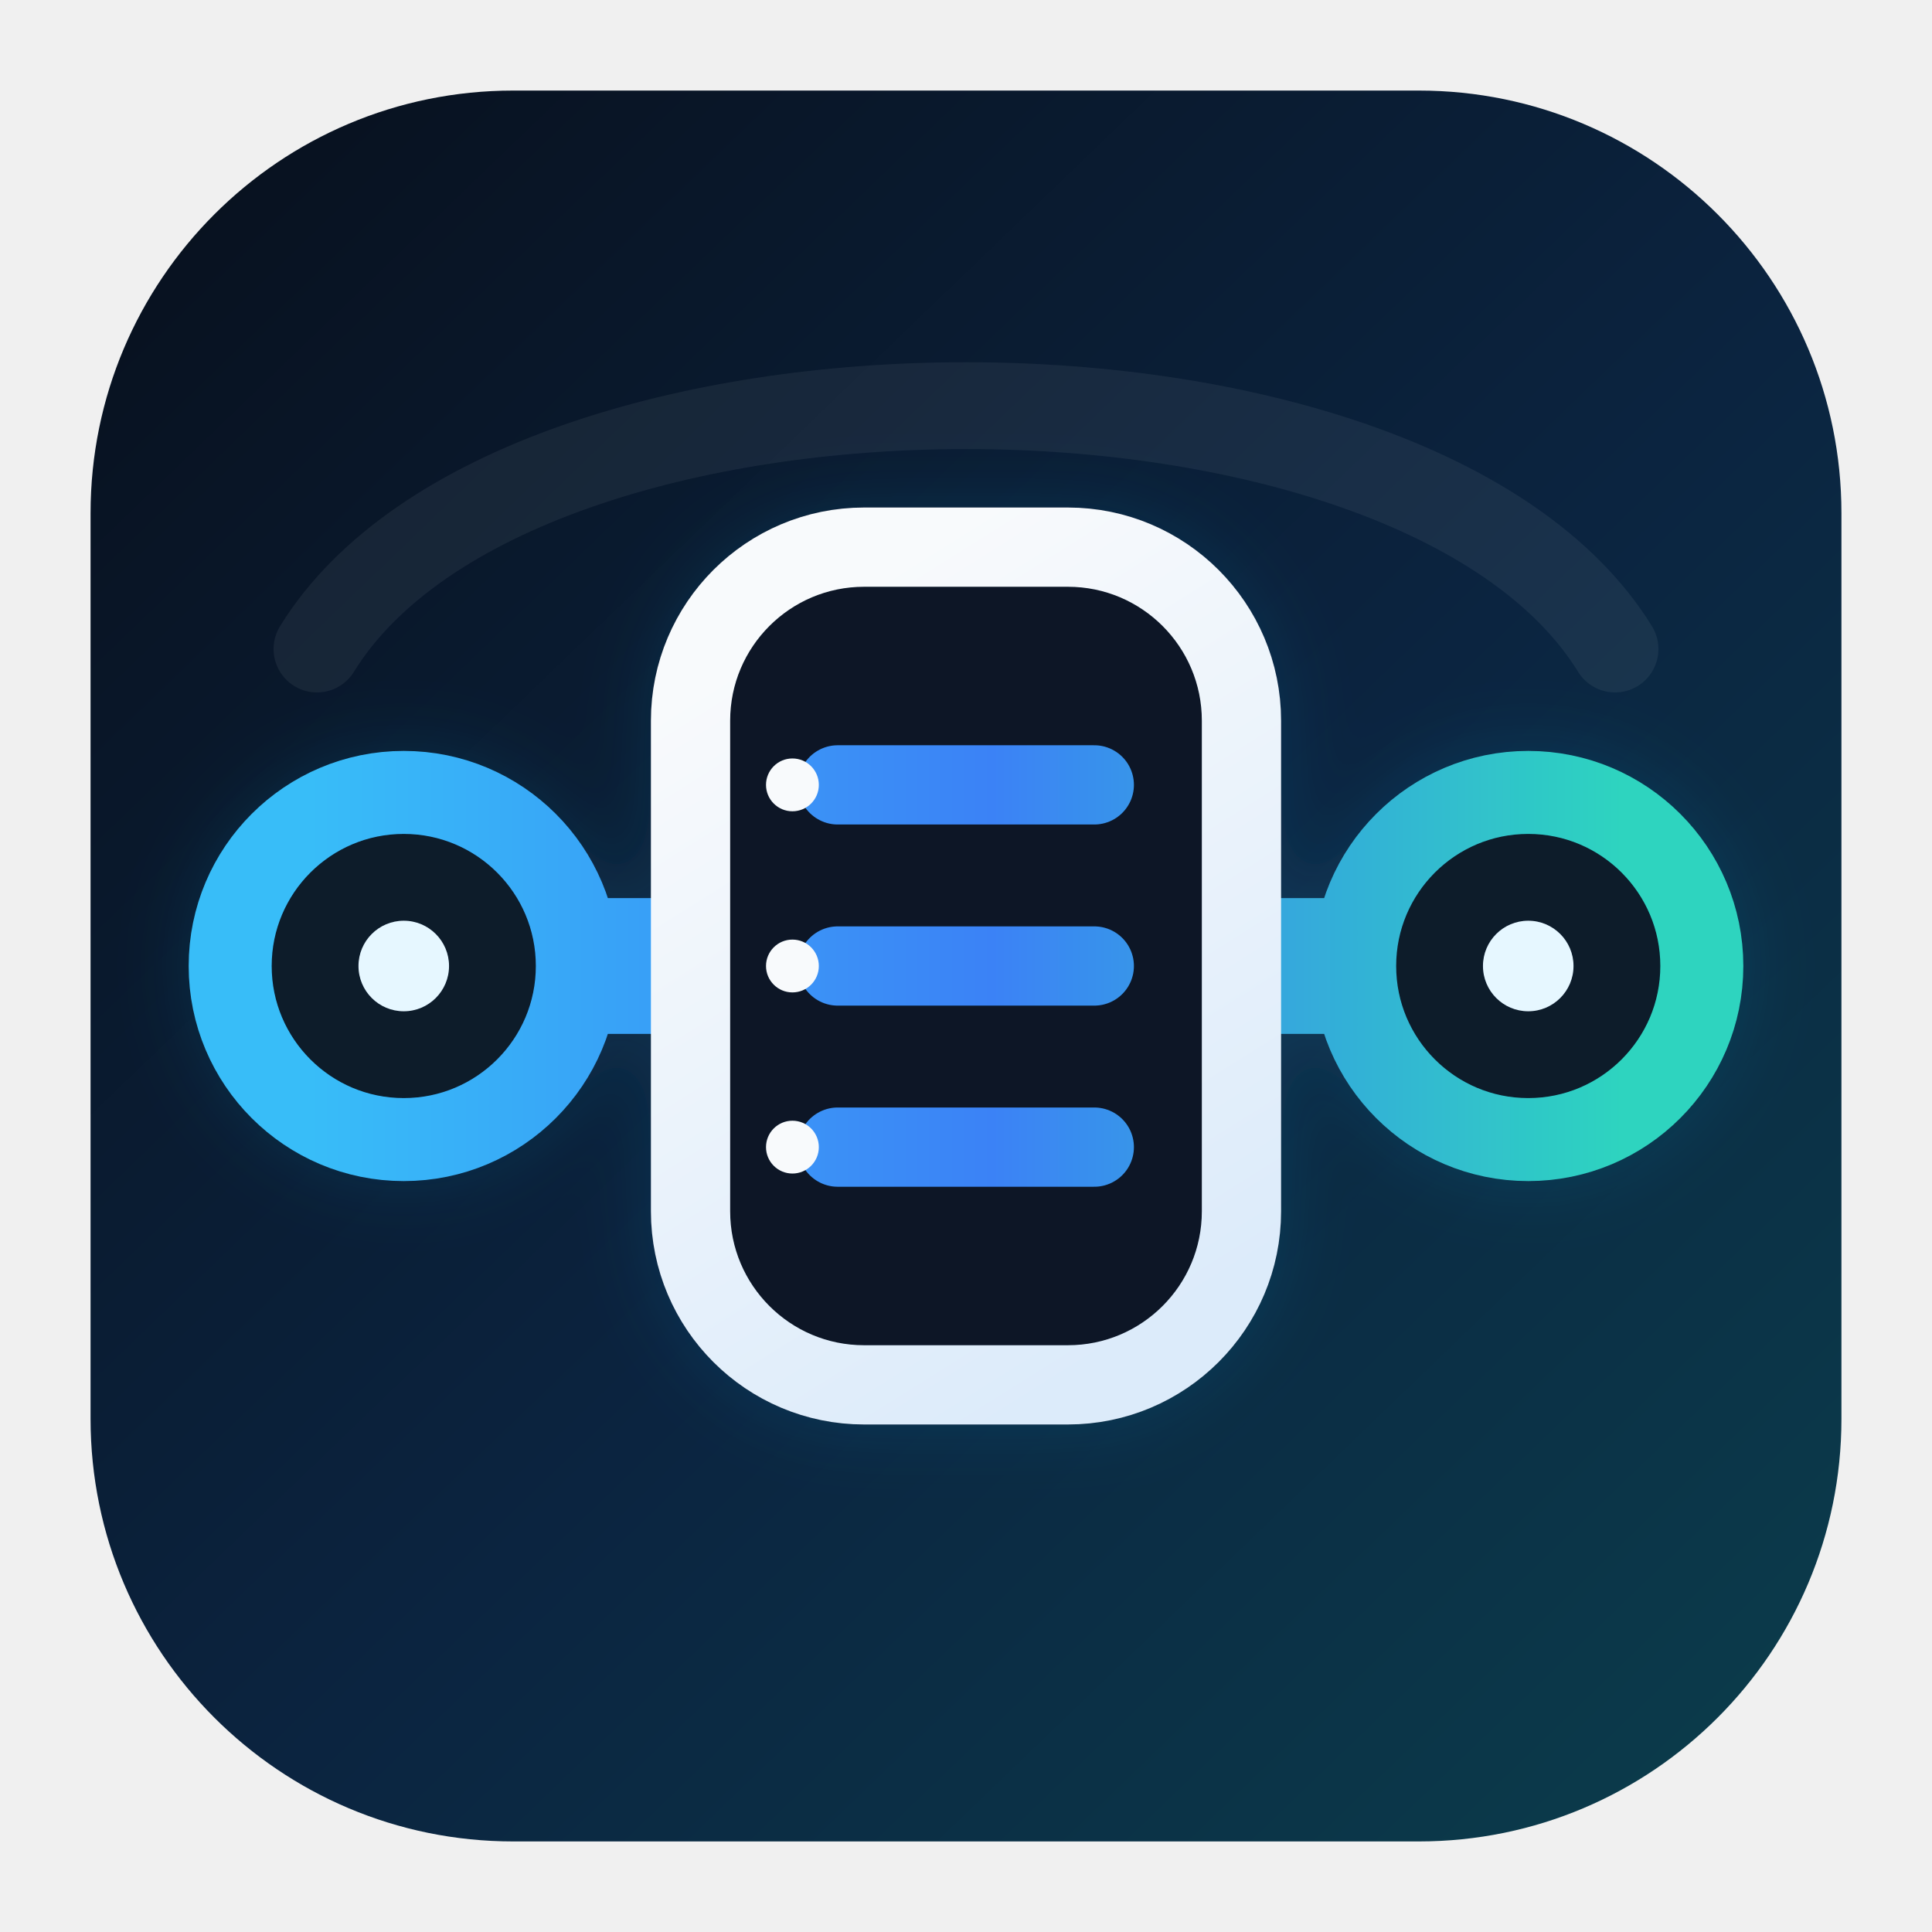
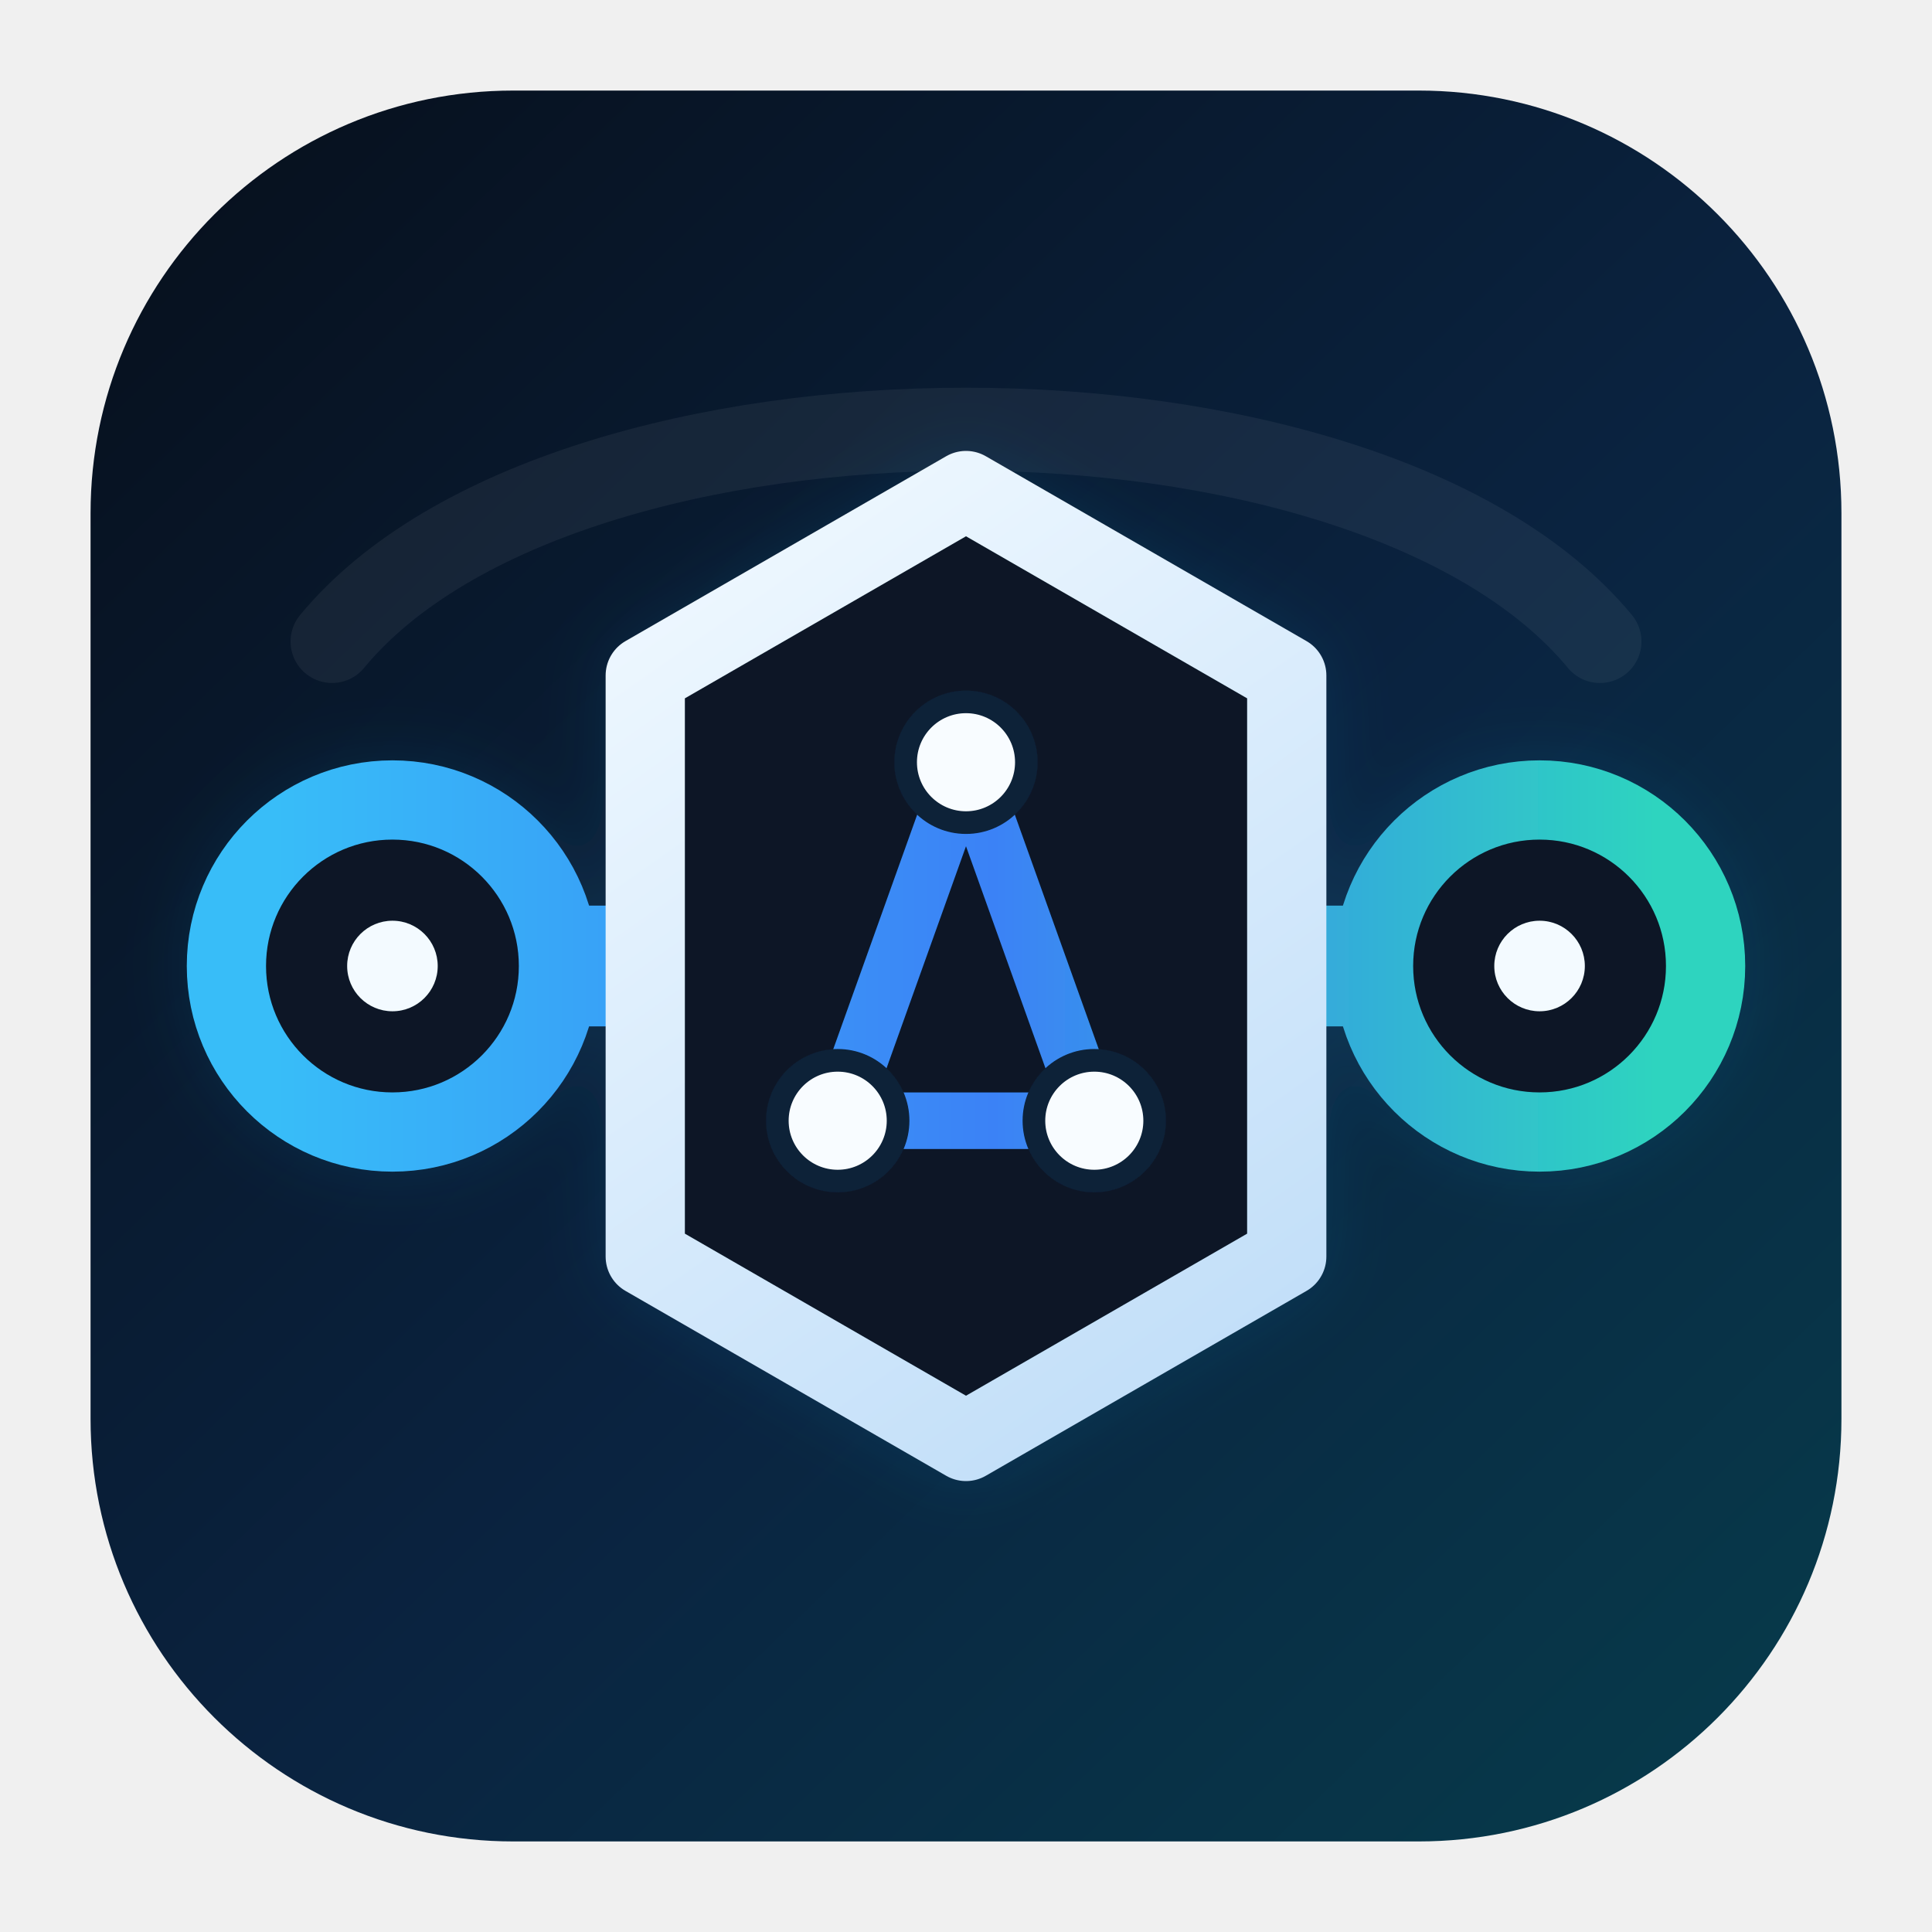
<svg xmlns="http://www.w3.org/2000/svg" viewBox="0 0 1024 1024" role="img" aria-labelledby="title desc">
  <defs>
-     <linearGradient id="background" x1="104" y1="88" x2="920" y2="936" gradientUnits="userSpaceOnUse">
-       <stop offset="0" stop-color="#08111F" />
-       <stop offset="0.55" stop-color="#0B2440" />
-       <stop offset="1" stop-color="#0B3B4B" />
+     <linearGradient id="background" x1="112" y1="96" x2="912" y2="928" gradientUnits="userSpaceOnUse">
+       <stop offset="0" stop-color="#07111F" />
+       <stop offset="0.55" stop-color="#0A2340" />
+       <stop offset="1" stop-color="#07394A" />
    </linearGradient>
-     <linearGradient id="link" x1="164" y1="512" x2="860" y2="512" gradientUnits="userSpaceOnUse">
+     <linearGradient id="span" x1="146" y1="512" x2="878" y2="512" gradientUnits="userSpaceOnUse">
      <stop offset="0" stop-color="#38BDF8" />
      <stop offset="0.52" stop-color="#3B82F6" />
      <stop offset="1" stop-color="#2DD4BF" />
    </linearGradient>
-     <linearGradient id="server" x1="410" y1="338" x2="632" y2="692" gradientUnits="userSpaceOnUse">
-       <stop offset="0" stop-color="#F8FAFC" />
-       <stop offset="1" stop-color="#DCEBFA" />
+     <linearGradient id="hub" x1="354" y1="286" x2="678" y2="748" gradientUnits="userSpaceOnUse">
+       <stop offset="0" stop-color="#EFF8FF" />
+       <stop offset="1" stop-color="#BFDDF8" />
    </linearGradient>
-     <filter id="glow" x="-35%" y="-35%" width="170%" height="170%">
-       <feDropShadow dx="0" dy="22" stdDeviation="28" flood-color="#020617" flood-opacity="0.42" />
-       <feDropShadow dx="0" dy="0" stdDeviation="20" flood-color="#38BDF8" flood-opacity="0.12" />
+     <filter id="shadow" x="-32%" y="-32%" width="164%" height="164%">
+       <feDropShadow dx="0" dy="24" stdDeviation="30" flood-color="#020617" flood-opacity="0.44" />
+       <feDropShadow dx="0" dy="0" stdDeviation="18" flood-color="#38BDF8" flood-opacity="0.10" />
    </filter>
  </defs>
  <rect x="48" y="48" width="928" height="928" rx="224" fill="url(#background)" />
-   <path d="M168 344C274 172 750 172 856 344" fill="none" stroke="#FFFFFF" stroke-opacity="0.06" stroke-width="46" stroke-linecap="round" />
-   <g filter="url(#glow)">
-     <path d="M264 512H398" fill="none" stroke="url(#link)" stroke-width="72" stroke-linecap="round" />
-     <path d="M626 512H760" fill="none" stroke="url(#link)" stroke-width="72" stroke-linecap="round" />
-     <circle cx="214" cy="512" r="92" fill="#0A1A2C" stroke="url(#link)" stroke-width="44" />
-     <circle cx="810" cy="512" r="92" fill="#0A1A2C" stroke="url(#link)" stroke-width="44" />
-     <circle cx="214" cy="512" r="24" fill="#E6F7FF" />
-     <circle cx="810" cy="512" r="24" fill="#E6F7FF" />
-     <rect x="366" y="290" width="292" height="444" rx="92" fill="#0A1728" stroke="url(#server)" stroke-width="42" />
-     <g fill="none" stroke-linecap="round">
-       <path d="M444 416H580" stroke="url(#link)" stroke-width="42" />
-       <path d="M444 512H580" stroke="url(#link)" stroke-width="42" />
-       <path d="M444 608H580" stroke="url(#link)" stroke-width="42" />
+   <path d="M176 340C300 190 724 190 848 340" fill="none" stroke="#FFFFFF" stroke-opacity="0.055" stroke-width="44" stroke-linecap="round" />
+   <g filter="url(#shadow)">
+     <path d="M274 512H350" fill="none" stroke="url(#span)" stroke-width="64" stroke-linecap="round" />
+     <path d="M674 512H750" fill="none" stroke="url(#span)" stroke-width="64" stroke-linecap="round" />
+     <circle cx="208" cy="512" r="88" fill="#091827" stroke="url(#span)" stroke-width="42" />
+     <circle cx="816" cy="512" r="88" fill="#091827" stroke="url(#span)" stroke-width="42" />
+     <circle cx="208" cy="512" r="24" fill="#F3FAFF" />
+     <circle cx="816" cy="512" r="24" fill="#F3FAFF" />
+     <path d="M512 260L682 358V666L512 764L342 666V358Z" fill="#091827" stroke="url(#hub)" stroke-width="42" stroke-linejoin="round" />
+     <g fill="none" stroke="url(#span)" stroke-width="30" stroke-linecap="round" stroke-linejoin="round">
+       <path d="M512 404L444 594H580Z" />
    </g>
-     <g fill="#F8FAFC">
-       <circle cx="420" cy="416" r="14" />
-       <circle cx="420" cy="512" r="14" />
-       <circle cx="420" cy="608" r="14" />
+     <g fill="#F8FCFF" stroke="#0B2037" stroke-width="12">
+       <circle cx="512" cy="404" r="32" />
+       <circle cx="444" cy="594" r="32" />
+       <circle cx="580" cy="594" r="32" />
    </g>
  </g>
</svg>
